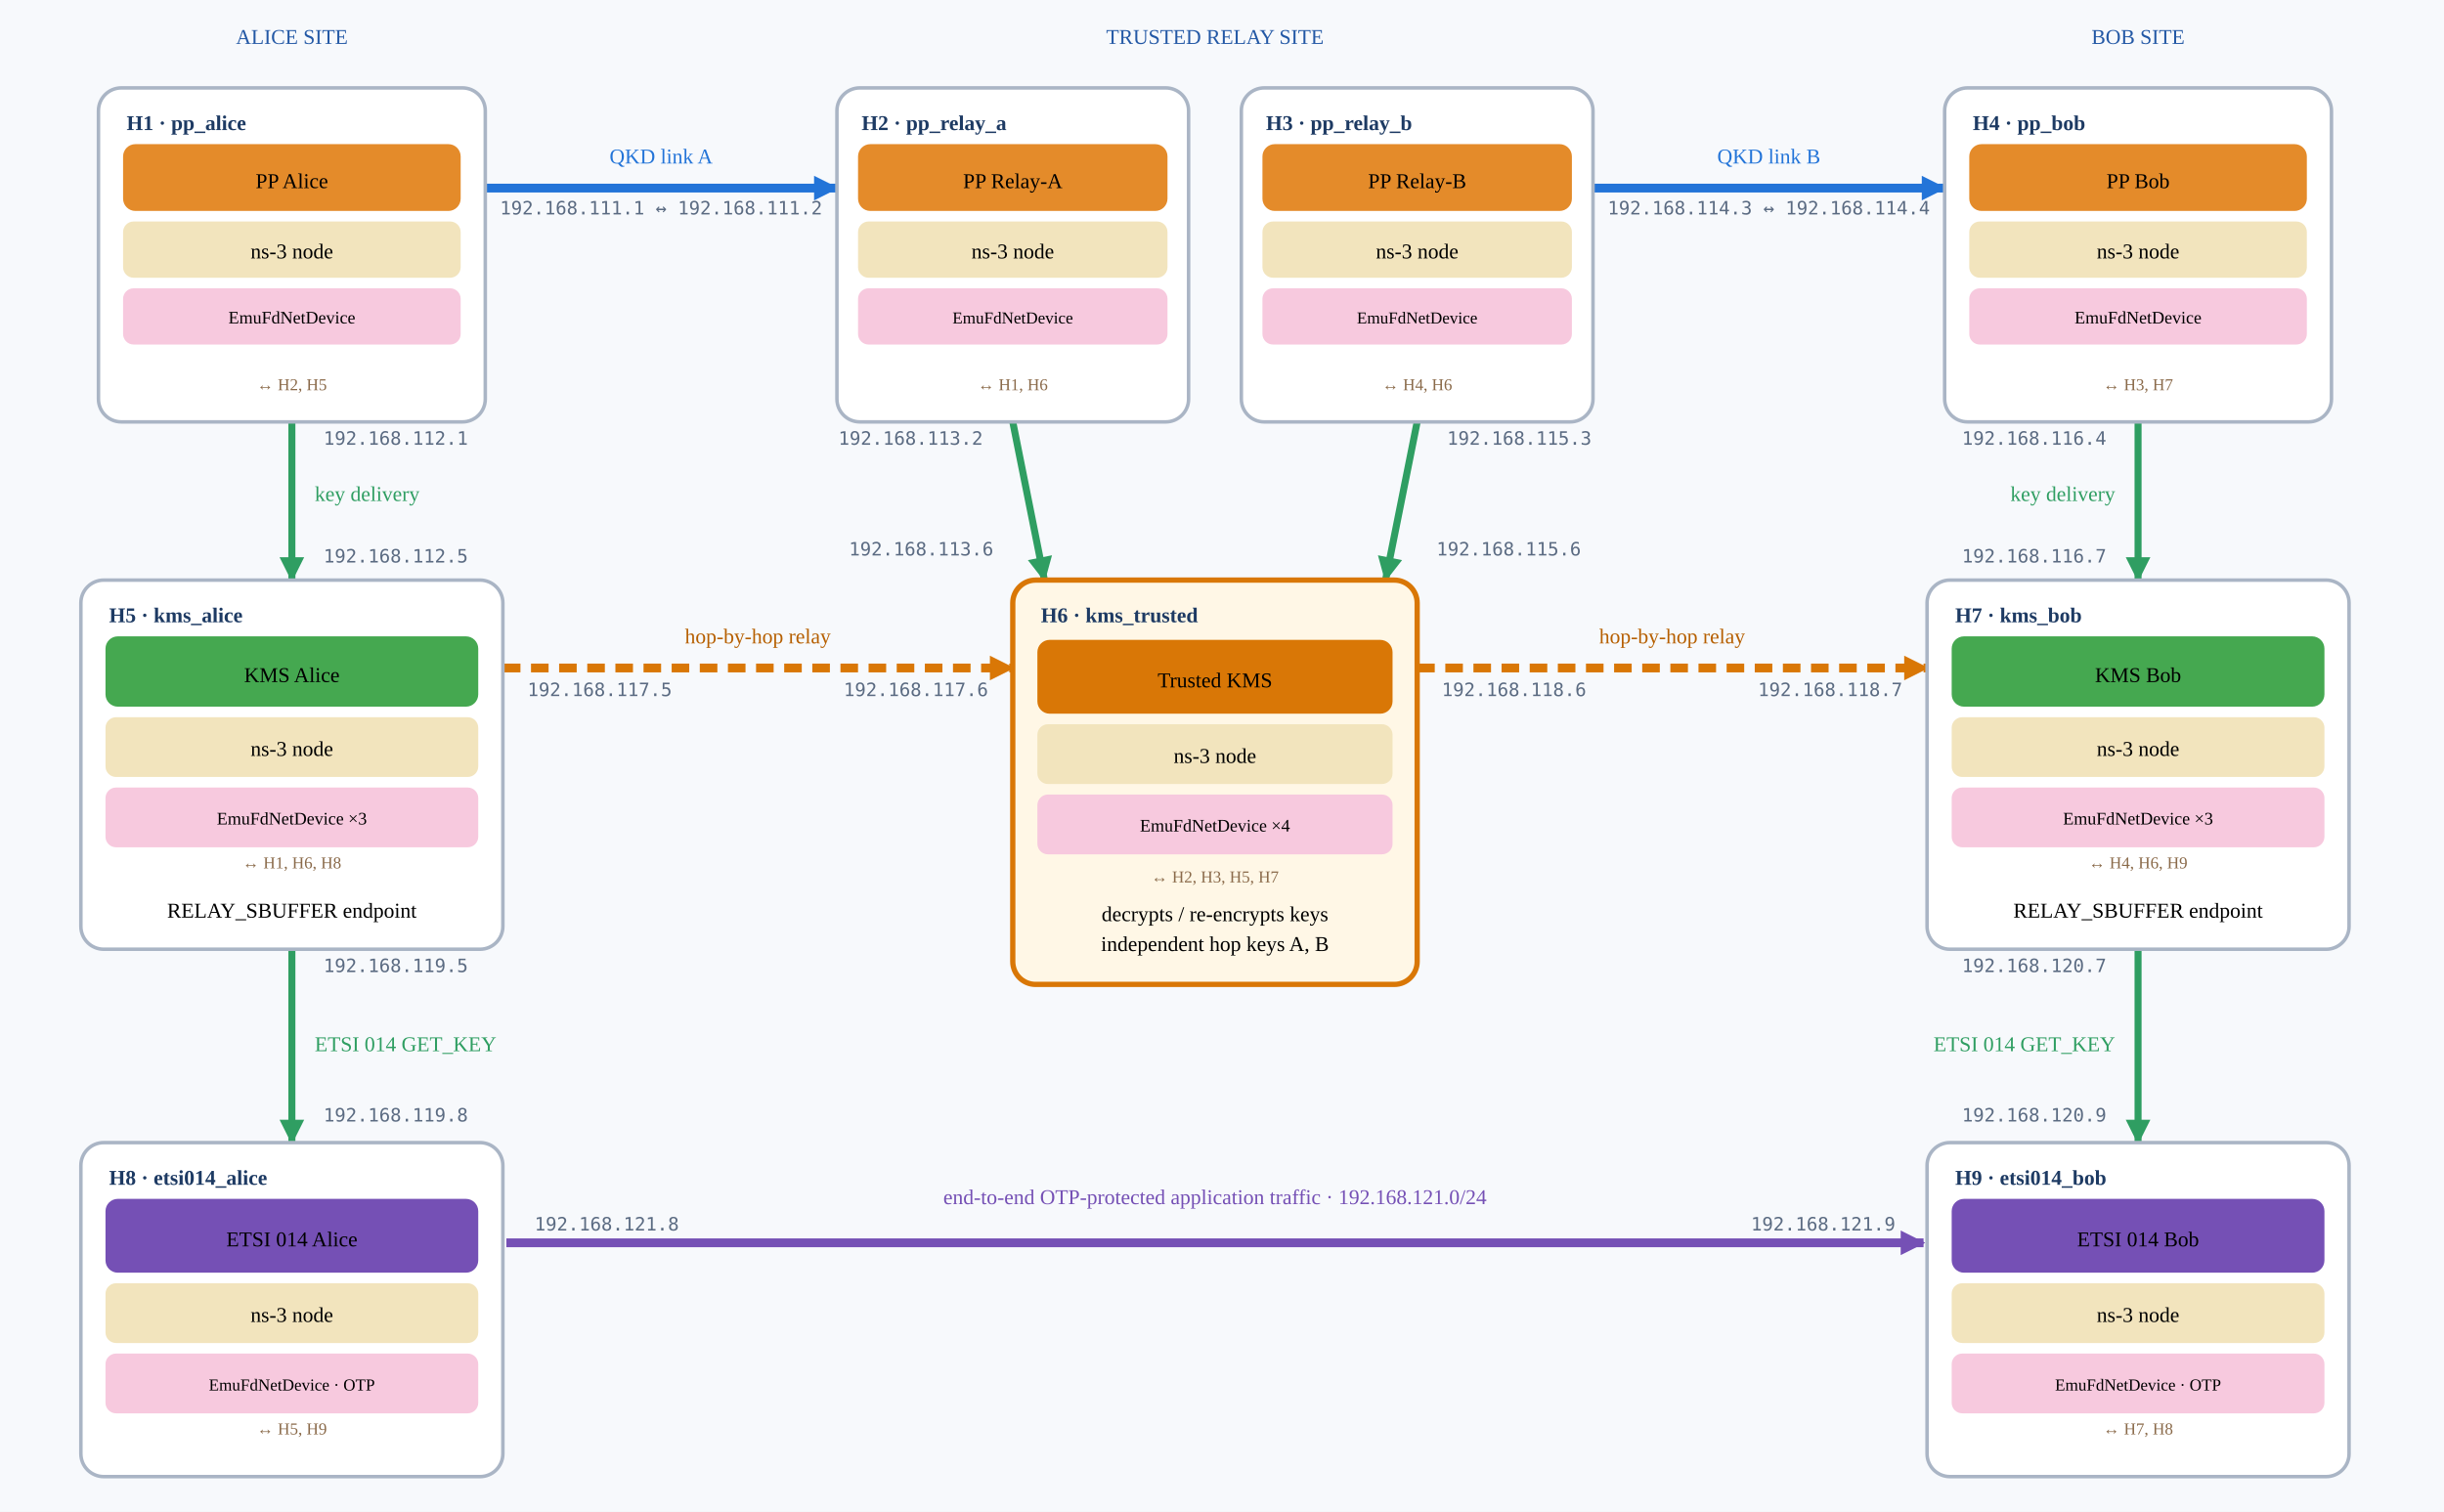
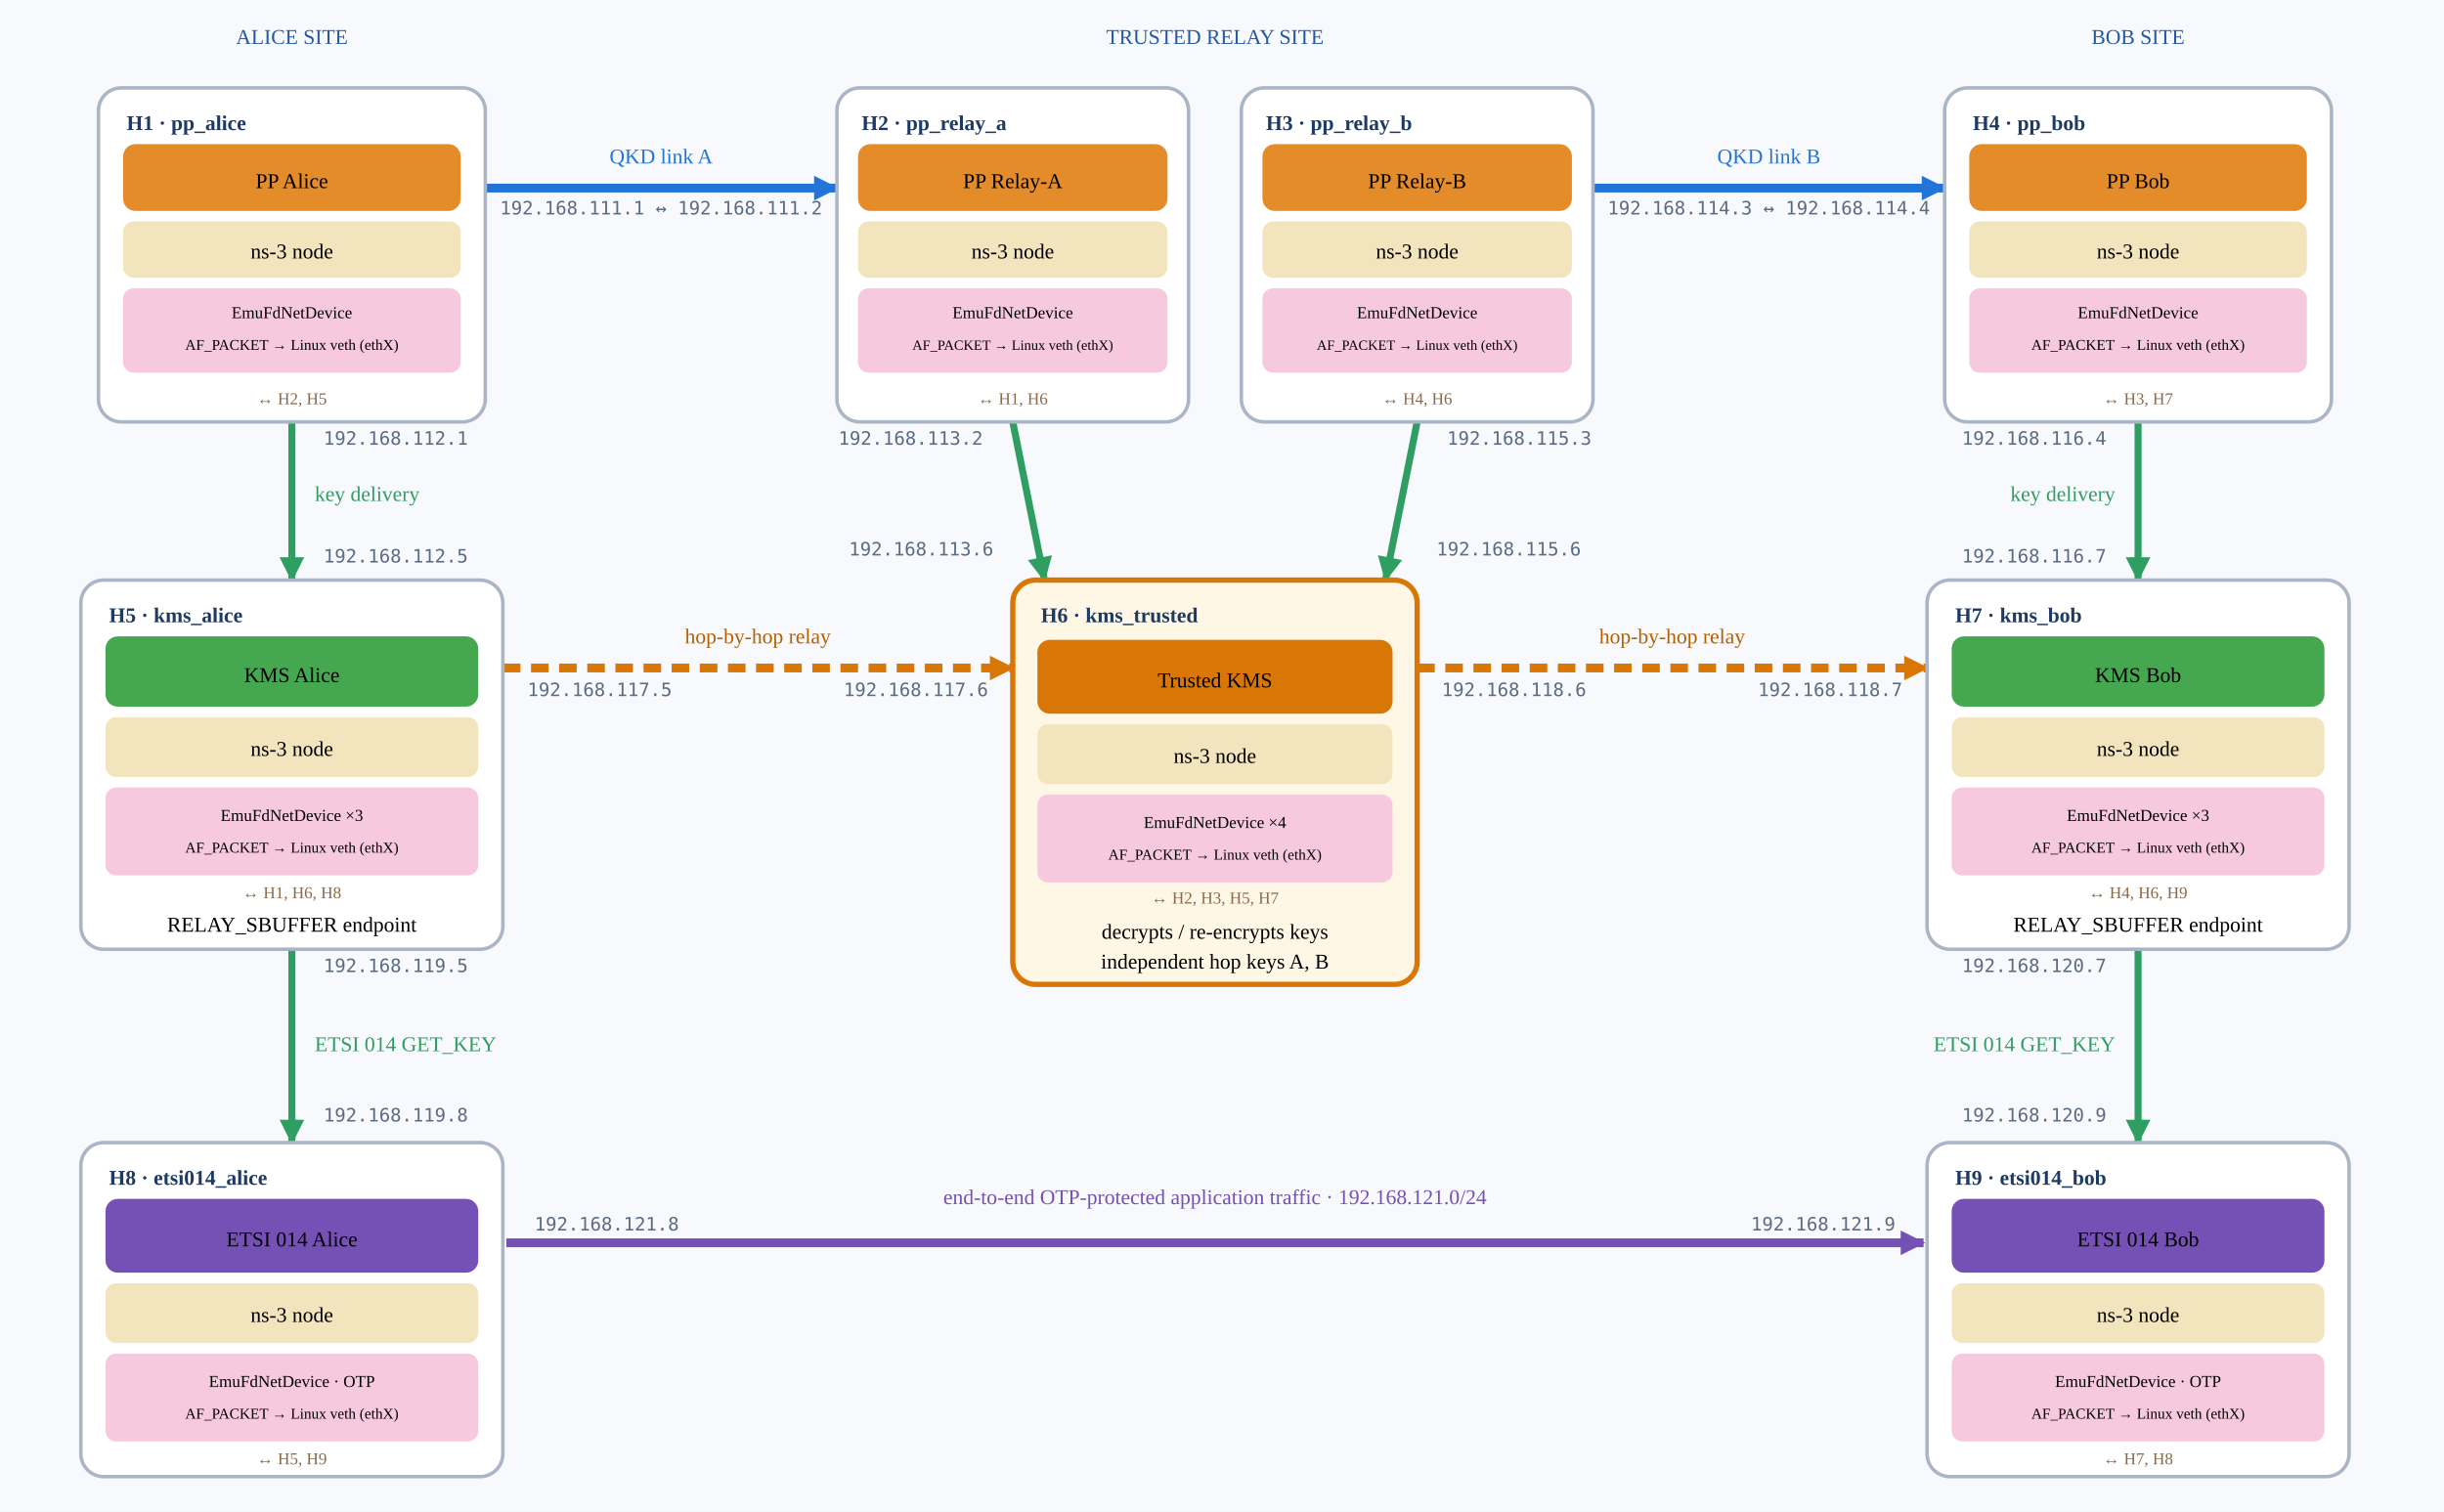
<svg xmlns="http://www.w3.org/2000/svg" width="1390" height="860" viewBox="0 0 1390 860" role="img" aria-labelledby="title desc">
  <defs>
    <marker id="ab" markerUnits="userSpaceOnUse" markerWidth="14" markerHeight="14" refX="13" refY="7" orient="auto">
      <path d="M0 0L14 7L0 14Z" fill="#2374d8" />
    </marker>
    <marker id="ag" markerUnits="userSpaceOnUse" markerWidth="14" markerHeight="14" refX="13" refY="7" orient="auto">
      <path d="M0 0L14 7L0 14Z" fill="#2f9e62" />
    </marker>
    <marker id="ao" markerUnits="userSpaceOnUse" markerWidth="14" markerHeight="14" refX="13" refY="7" orient="auto">
      <path d="M0 0L14 7L0 14Z" fill="#d97706" />
    </marker>
    <marker id="ap" markerUnits="userSpaceOnUse" markerWidth="14" markerHeight="14" refX="13" refY="7" orient="auto">
      <path d="M0 0L14 7L0 14Z" fill="#7550b5" />
    </marker>
  </defs>
  <rect width="1390" height="860" fill="#f7f9fc" />
  <text x="166" y="25" text-anchor="middle" class="site" fill="#2358a5">ALICE SITE</text>
  <text x="691" y="25" text-anchor="middle" class="site" fill="#2358a5">TRUSTED RELAY SITE</text>
  <text x="1216" y="25" text-anchor="middle" class="site" fill="#2358a5">BOB SITE</text>
  <path d="M276 107H476" fill="none" stroke="#2374d8" stroke-width="5" marker-end="url(#ab)" />
  <text x="376" y="93" text-anchor="middle" class="edge" fill="#2374d8">QKD link A</text>
  <path d="M906 107H1106" fill="none" stroke="#2374d8" stroke-width="5" marker-end="url(#ab)" />
  <text x="1006" y="93" text-anchor="middle" class="edge" fill="#2374d8">QKD link B</text>
  <text x="376" y="122" text-anchor="middle" font-size="10.5" fill="#5b6b82" font-family="Consolas, monospace">192.168.111.1 ↔ 192.168.111.2</text>
  <text x="1006" y="122" text-anchor="middle" font-size="10.5" fill="#5b6b82" font-family="Consolas, monospace">192.168.114.3 ↔ 192.168.114.4</text>
  <path d="M166 240V330" fill="none" stroke="#2f9e62" stroke-width="4" marker-end="url(#ag)" />
  <path d="M576 240L594 330" fill="none" stroke="#2f9e62" stroke-width="4" marker-end="url(#ag)" />
  <path d="M806 240L788 330" fill="none" stroke="#2f9e62" stroke-width="4" marker-end="url(#ag)" />
  <path d="M1216 240V330" fill="none" stroke="#2f9e62" stroke-width="4" marker-end="url(#ag)" />
  <text x="179" y="285" class="edge" fill="#2f9e62">key delivery</text>
  <text x="1203" y="285" text-anchor="end" class="edge" fill="#2f9e62">key delivery</text>
  <text x="184" y="253" font-size="10.5" fill="#5b6b82" font-family="Consolas, monospace">192.168.112.1</text>
  <text x="184" y="320" font-size="10.5" fill="#5b6b82" font-family="Consolas, monospace">192.168.112.5</text>
  <text x="1198" y="253" text-anchor="end" font-size="10.5" fill="#5b6b82" font-family="Consolas, monospace">192.168.116.4</text>
  <text x="1198" y="320" text-anchor="end" font-size="10.5" fill="#5b6b82" font-family="Consolas, monospace">192.168.116.7</text>
  <text x="559" y="253" text-anchor="end" font-size="10.5" fill="#5b6b82" font-family="Consolas, monospace">192.168.113.2</text>
  <text x="565" y="316" text-anchor="end" font-size="10.5" fill="#5b6b82" font-family="Consolas, monospace">192.168.113.6</text>
  <text x="823" y="253" font-size="10.5" fill="#5b6b82" font-family="Consolas, monospace">192.168.115.3</text>
  <text x="817" y="316" font-size="10.5" fill="#5b6b82" font-family="Consolas, monospace">192.168.115.6</text>
  <path d="M286 380H576" fill="none" stroke="#d97706" stroke-width="5" stroke-dasharray="10 6" marker-end="url(#ao)" />
  <path d="M806 380H1096" fill="none" stroke="#d97706" stroke-width="5" stroke-dasharray="10 6" marker-end="url(#ao)" />
  <text x="431" y="366" text-anchor="middle" class="edge" fill="#b65f00">hop-by-hop relay</text>
  <text x="951" y="366" text-anchor="middle" class="edge" fill="#b65f00">hop-by-hop relay</text>
  <text x="300" y="396" font-size="10.5" fill="#5b6b82" font-family="Consolas, monospace">192.168.117.5</text>
  <text x="562" y="396" text-anchor="end" font-size="10.5" fill="#5b6b82" font-family="Consolas, monospace">192.168.117.6</text>
  <text x="820" y="396" font-size="10.5" fill="#5b6b82" font-family="Consolas, monospace">192.168.118.6</text>
  <text x="1082" y="396" text-anchor="end" font-size="10.5" fill="#5b6b82" font-family="Consolas, monospace">192.168.118.7</text>
  <path d="M166 540V650" fill="none" stroke="#2f9e62" stroke-width="4" marker-end="url(#ag)" />
  <path d="M1216 540V650" fill="none" stroke="#2f9e62" stroke-width="4" marker-end="url(#ag)" />
  <text x="179" y="598" class="edge" fill="#2f9e62">ETSI 014 GET_KEY</text>
  <text x="1203" y="598" text-anchor="end" class="edge" fill="#2f9e62">ETSI 014 GET_KEY</text>
  <path d="M288 707H1094" fill="none" stroke="#7550b5" stroke-width="5" marker-end="url(#ap)" />
  <text x="691" y="685" text-anchor="middle" class="edge" fill="#7550b5">end-to-end OTP-protected application traffic · 192.168.121.0/24</text>
  <text x="184" y="553" font-size="10.5" fill="#5b6b82" font-family="Consolas, monospace">192.168.119.5</text>
  <text x="184" y="638" font-size="10.5" fill="#5b6b82" font-family="Consolas, monospace">192.168.119.8</text>
  <text x="1198" y="553" text-anchor="end" font-size="10.5" fill="#5b6b82" font-family="Consolas, monospace">192.168.120.7</text>
  <text x="1198" y="638" text-anchor="end" font-size="10.5" fill="#5b6b82" font-family="Consolas, monospace">192.168.120.9</text>
  <text x="304" y="700" font-size="10.5" fill="#5b6b82" font-family="Consolas, monospace">192.168.121.8</text>
  <text x="1078" y="700" text-anchor="end" font-size="10.5" fill="#5b6b82" font-family="Consolas, monospace">192.168.121.9</text>
  <g transform="translate(56 50)">
    <rect width="220" height="190" rx="13" fill="#fff" stroke="#aab5c5" stroke-width="2" />
    <text x="16" y="24" class="host" fill="#1d3a63" font-weight="800">H1 · pp_alice</text>
    <rect x="14" y="32" width="192" height="38" rx="7" fill="#e48b2a" />
    <text x="110" y="57" text-anchor="middle" class="role">PP Alice</text>
    <rect x="14" y="76" width="192" height="32" rx="6" fill="#f2e4bd" />
    <text x="110" y="97" text-anchor="middle" class="layer">ns-3 node</text>
-     <rect x="14" y="114" width="192" height="32" rx="6" fill="#f7c9de" />
-     <text x="110" y="134" text-anchor="middle" class="layer" font-size="10">EmuFdNetDevice</text>
-     <text x="110" y="172" text-anchor="middle" font-size="9.5" fill="#8a6a4a">↔ H2, H5</text>
+     <rect x="14" y="114" width="192" height="48" rx="6" fill="#f7c9de" />
+     <text x="110" y="131" text-anchor="middle" class="layer" font-size="9.5">EmuFdNetDevice</text>
+     <text x="110" y="149" text-anchor="middle" class="layer" font-size="8.5">AF_PACKET → Linux veth (ethX)</text>
+     <text x="110" y="180" text-anchor="middle" font-size="9.5" fill="#8a6a4a">↔ H2, H5</text>
  </g>
  <g transform="translate(476 50)">
    <rect width="200" height="190" rx="13" fill="#fff" stroke="#aab5c5" stroke-width="2" />
    <text x="14" y="24" class="host" fill="#1d3a63" font-weight="800">H2 · pp_relay_a</text>
    <rect x="12" y="32" width="176" height="38" rx="7" fill="#e48b2a" />
    <text x="100" y="57" text-anchor="middle" class="role">PP Relay-A</text>
    <rect x="12" y="76" width="176" height="32" rx="6" fill="#f2e4bd" />
    <text x="100" y="97" text-anchor="middle" class="layer">ns-3 node</text>
-     <rect x="12" y="114" width="176" height="32" rx="6" fill="#f7c9de" />
-     <text x="100" y="134" text-anchor="middle" class="layer" font-size="9.5">EmuFdNetDevice</text>
-     <text x="100" y="172" text-anchor="middle" font-size="9.5" fill="#8a6a4a">↔ H1, H6</text>
+     <rect x="12" y="114" width="176" height="48" rx="6" fill="#f7c9de" />
+     <text x="100" y="131" text-anchor="middle" class="layer" font-size="9.5">EmuFdNetDevice</text>
+     <text x="100" y="149" text-anchor="middle" class="layer" font-size="8">AF_PACKET → Linux veth (ethX)</text>
+     <text x="100" y="180" text-anchor="middle" font-size="9.5" fill="#8a6a4a">↔ H1, H6</text>
  </g>
  <g transform="translate(706 50)">
    <rect width="200" height="190" rx="13" fill="#fff" stroke="#aab5c5" stroke-width="2" />
    <text x="14" y="24" class="host" fill="#1d3a63" font-weight="800">H3 · pp_relay_b</text>
    <rect x="12" y="32" width="176" height="38" rx="7" fill="#e48b2a" />
    <text x="100" y="57" text-anchor="middle" class="role">PP Relay-B</text>
    <rect x="12" y="76" width="176" height="32" rx="6" fill="#f2e4bd" />
    <text x="100" y="97" text-anchor="middle" class="layer">ns-3 node</text>
-     <rect x="12" y="114" width="176" height="32" rx="6" fill="#f7c9de" />
-     <text x="100" y="134" text-anchor="middle" class="layer" font-size="9.5">EmuFdNetDevice</text>
-     <text x="100" y="172" text-anchor="middle" font-size="9.5" fill="#8a6a4a">↔ H4, H6</text>
+     <rect x="12" y="114" width="176" height="48" rx="6" fill="#f7c9de" />
+     <text x="100" y="131" text-anchor="middle" class="layer" font-size="9.5">EmuFdNetDevice</text>
+     <text x="100" y="149" text-anchor="middle" class="layer" font-size="8">AF_PACKET → Linux veth (ethX)</text>
+     <text x="100" y="180" text-anchor="middle" font-size="9.5" fill="#8a6a4a">↔ H4, H6</text>
  </g>
  <g transform="translate(1106 50)">
    <rect width="220" height="190" rx="13" fill="#fff" stroke="#aab5c5" stroke-width="2" />
    <text x="16" y="24" class="host" fill="#1d3a63" font-weight="800">H4 · pp_bob</text>
    <rect x="14" y="32" width="192" height="38" rx="7" fill="#e48b2a" />
    <text x="110" y="57" text-anchor="middle" class="role">PP Bob</text>
    <rect x="14" y="76" width="192" height="32" rx="6" fill="#f2e4bd" />
    <text x="110" y="97" text-anchor="middle" class="layer">ns-3 node</text>
-     <rect x="14" y="114" width="192" height="32" rx="6" fill="#f7c9de" />
-     <text x="110" y="134" text-anchor="middle" class="layer" font-size="10">EmuFdNetDevice</text>
-     <text x="110" y="172" text-anchor="middle" font-size="9.5" fill="#8a6a4a">↔ H3, H7</text>
+     <rect x="14" y="114" width="192" height="48" rx="6" fill="#f7c9de" />
+     <text x="110" y="131" text-anchor="middle" class="layer" font-size="9.5">EmuFdNetDevice</text>
+     <text x="110" y="149" text-anchor="middle" class="layer" font-size="8.5">AF_PACKET → Linux veth (ethX)</text>
+     <text x="110" y="180" text-anchor="middle" font-size="9.5" fill="#8a6a4a">↔ H3, H7</text>
  </g>
  <g transform="translate(46 330)">
    <rect width="240" height="210" rx="13" fill="#fff" stroke="#aab5c5" stroke-width="2" />
    <text x="16" y="24" class="host" fill="#1d3a63" font-weight="800">H5 · kms_alice</text>
    <rect x="14" y="32" width="212" height="40" rx="7" fill="#45a850" />
    <text x="120" y="58" text-anchor="middle" class="role">KMS Alice</text>
    <rect x="14" y="78" width="212" height="34" rx="6" fill="#f2e4bd" />
    <text x="120" y="100" text-anchor="middle" class="layer">ns-3 node</text>
-     <rect x="14" y="118" width="212" height="34" rx="6" fill="#f7c9de" />
-     <text x="120" y="139" text-anchor="middle" class="layer" font-size="10">EmuFdNetDevice ×3</text>
-     <text x="120" y="164" text-anchor="middle" font-size="9.5" fill="#8a6a4a">↔ H1, H6, H8</text>
-     <text x="120" y="192" text-anchor="middle" class="detail">RELAY_SBUFFER endpoint</text>
+     <rect x="14" y="118" width="212" height="50" rx="6" fill="#f7c9de" />
+     <text x="120" y="137" text-anchor="middle" class="layer" font-size="9.5">EmuFdNetDevice ×3</text>
+     <text x="120" y="155" text-anchor="middle" class="layer" font-size="8.5">AF_PACKET → Linux veth (ethX)</text>
+     <text x="120" y="181" text-anchor="middle" font-size="9.5" fill="#8a6a4a">↔ H1, H6, H8</text>
+     <text x="120" y="200" text-anchor="middle" class="detail">RELAY_SBUFFER endpoint</text>
  </g>
  <g transform="translate(576 330)">
    <rect width="230" height="230" rx="13" fill="#fff7e6" stroke="#d97706" stroke-width="3" />
    <text x="16" y="24" class="host" fill="#1d3a63" font-weight="800">H6 · kms_trusted</text>
    <rect x="14" y="34" width="202" height="42" rx="7" fill="#d97706" />
    <text x="115" y="61" text-anchor="middle" class="role">Trusted KMS</text>
    <rect x="14" y="82" width="202" height="34" rx="6" fill="#f2e4bd" />
    <text x="115" y="104" text-anchor="middle" class="layer">ns-3 node</text>
-     <rect x="14" y="122" width="202" height="34" rx="6" fill="#f7c9de" />
-     <text x="115" y="143" text-anchor="middle" class="layer" font-size="10">EmuFdNetDevice ×4</text>
-     <text x="115" y="172" text-anchor="middle" font-size="9.5" fill="#8a6a4a">↔ H2, H3, H5, H7</text>
-     <text x="115" y="194" text-anchor="middle" class="detail">decrypts / re-encrypts keys</text>
-     <text x="115" y="211" text-anchor="middle" class="detail">independent hop keys A, B</text>
+     <rect x="14" y="122" width="202" height="50" rx="6" fill="#f7c9de" />
+     <text x="115" y="141" text-anchor="middle" class="layer" font-size="9.5">EmuFdNetDevice ×4</text>
+     <text x="115" y="159" text-anchor="middle" class="layer" font-size="8.5">AF_PACKET → Linux veth (ethX)</text>
+     <text x="115" y="184" text-anchor="middle" font-size="9.5" fill="#8a6a4a">↔ H2, H3, H5, H7</text>
+     <text x="115" y="204" text-anchor="middle" class="detail">decrypts / re-encrypts keys</text>
+     <text x="115" y="221" text-anchor="middle" class="detail">independent hop keys A, B</text>
  </g>
  <g transform="translate(1096 330)">
    <rect width="240" height="210" rx="13" fill="#fff" stroke="#aab5c5" stroke-width="2" />
    <text x="16" y="24" class="host" fill="#1d3a63" font-weight="800">H7 · kms_bob</text>
    <rect x="14" y="32" width="212" height="40" rx="7" fill="#45a850" />
    <text x="120" y="58" text-anchor="middle" class="role">KMS Bob</text>
    <rect x="14" y="78" width="212" height="34" rx="6" fill="#f2e4bd" />
    <text x="120" y="100" text-anchor="middle" class="layer">ns-3 node</text>
-     <rect x="14" y="118" width="212" height="34" rx="6" fill="#f7c9de" />
-     <text x="120" y="139" text-anchor="middle" class="layer" font-size="10">EmuFdNetDevice ×3</text>
-     <text x="120" y="164" text-anchor="middle" font-size="9.5" fill="#8a6a4a">↔ H4, H6, H9</text>
-     <text x="120" y="192" text-anchor="middle" class="detail">RELAY_SBUFFER endpoint</text>
+     <rect x="14" y="118" width="212" height="50" rx="6" fill="#f7c9de" />
+     <text x="120" y="137" text-anchor="middle" class="layer" font-size="9.5">EmuFdNetDevice ×3</text>
+     <text x="120" y="155" text-anchor="middle" class="layer" font-size="8.5">AF_PACKET → Linux veth (ethX)</text>
+     <text x="120" y="181" text-anchor="middle" font-size="9.5" fill="#8a6a4a">↔ H4, H6, H9</text>
+     <text x="120" y="200" text-anchor="middle" class="detail">RELAY_SBUFFER endpoint</text>
  </g>
  <g transform="translate(46 650)">
    <rect width="240" height="190" rx="13" fill="#fff" stroke="#aab5c5" stroke-width="2" />
    <text x="16" y="24" class="host" fill="#1d3a63" font-weight="800">H8 · etsi014_alice</text>
    <rect x="14" y="32" width="212" height="42" rx="7" fill="#7550b5" />
    <text x="120" y="59" text-anchor="middle" class="role">ETSI 014 Alice</text>
    <rect x="14" y="80" width="212" height="34" rx="6" fill="#f2e4bd" />
    <text x="120" y="102" text-anchor="middle" class="layer">ns-3 node</text>
-     <rect x="14" y="120" width="212" height="34" rx="6" fill="#f7c9de" />
-     <text x="120" y="141" text-anchor="middle" class="layer" font-size="9.5">EmuFdNetDevice · OTP</text>
-     <text x="120" y="166" text-anchor="middle" font-size="9.5" fill="#8a6a4a">↔ H5, H9</text>
+     <rect x="14" y="120" width="212" height="50" rx="6" fill="#f7c9de" />
+     <text x="120" y="139" text-anchor="middle" class="layer" font-size="9.5">EmuFdNetDevice · OTP</text>
+     <text x="120" y="157" text-anchor="middle" class="layer" font-size="8.5">AF_PACKET → Linux veth (ethX)</text>
+     <text x="120" y="183" text-anchor="middle" font-size="9.5" fill="#8a6a4a">↔ H5, H9</text>
  </g>
  <g transform="translate(1096 650)">
    <rect width="240" height="190" rx="13" fill="#fff" stroke="#aab5c5" stroke-width="2" />
    <text x="16" y="24" class="host" fill="#1d3a63" font-weight="800">H9 · etsi014_bob</text>
    <rect x="14" y="32" width="212" height="42" rx="7" fill="#7550b5" />
    <text x="120" y="59" text-anchor="middle" class="role">ETSI 014 Bob</text>
    <rect x="14" y="80" width="212" height="34" rx="6" fill="#f2e4bd" />
    <text x="120" y="102" text-anchor="middle" class="layer">ns-3 node</text>
-     <rect x="14" y="120" width="212" height="34" rx="6" fill="#f7c9de" />
-     <text x="120" y="141" text-anchor="middle" class="layer" font-size="9.5">EmuFdNetDevice · OTP</text>
-     <text x="120" y="166" text-anchor="middle" font-size="9.5" fill="#8a6a4a">↔ H7, H8</text>
+     <rect x="14" y="120" width="212" height="50" rx="6" fill="#f7c9de" />
+     <text x="120" y="139" text-anchor="middle" class="layer" font-size="9.5">EmuFdNetDevice · OTP</text>
+     <text x="120" y="157" text-anchor="middle" class="layer" font-size="8.5">AF_PACKET → Linux veth (ethX)</text>
+     <text x="120" y="183" text-anchor="middle" font-size="9.5" fill="#8a6a4a">↔ H7, H8</text>
  </g>
</svg>
